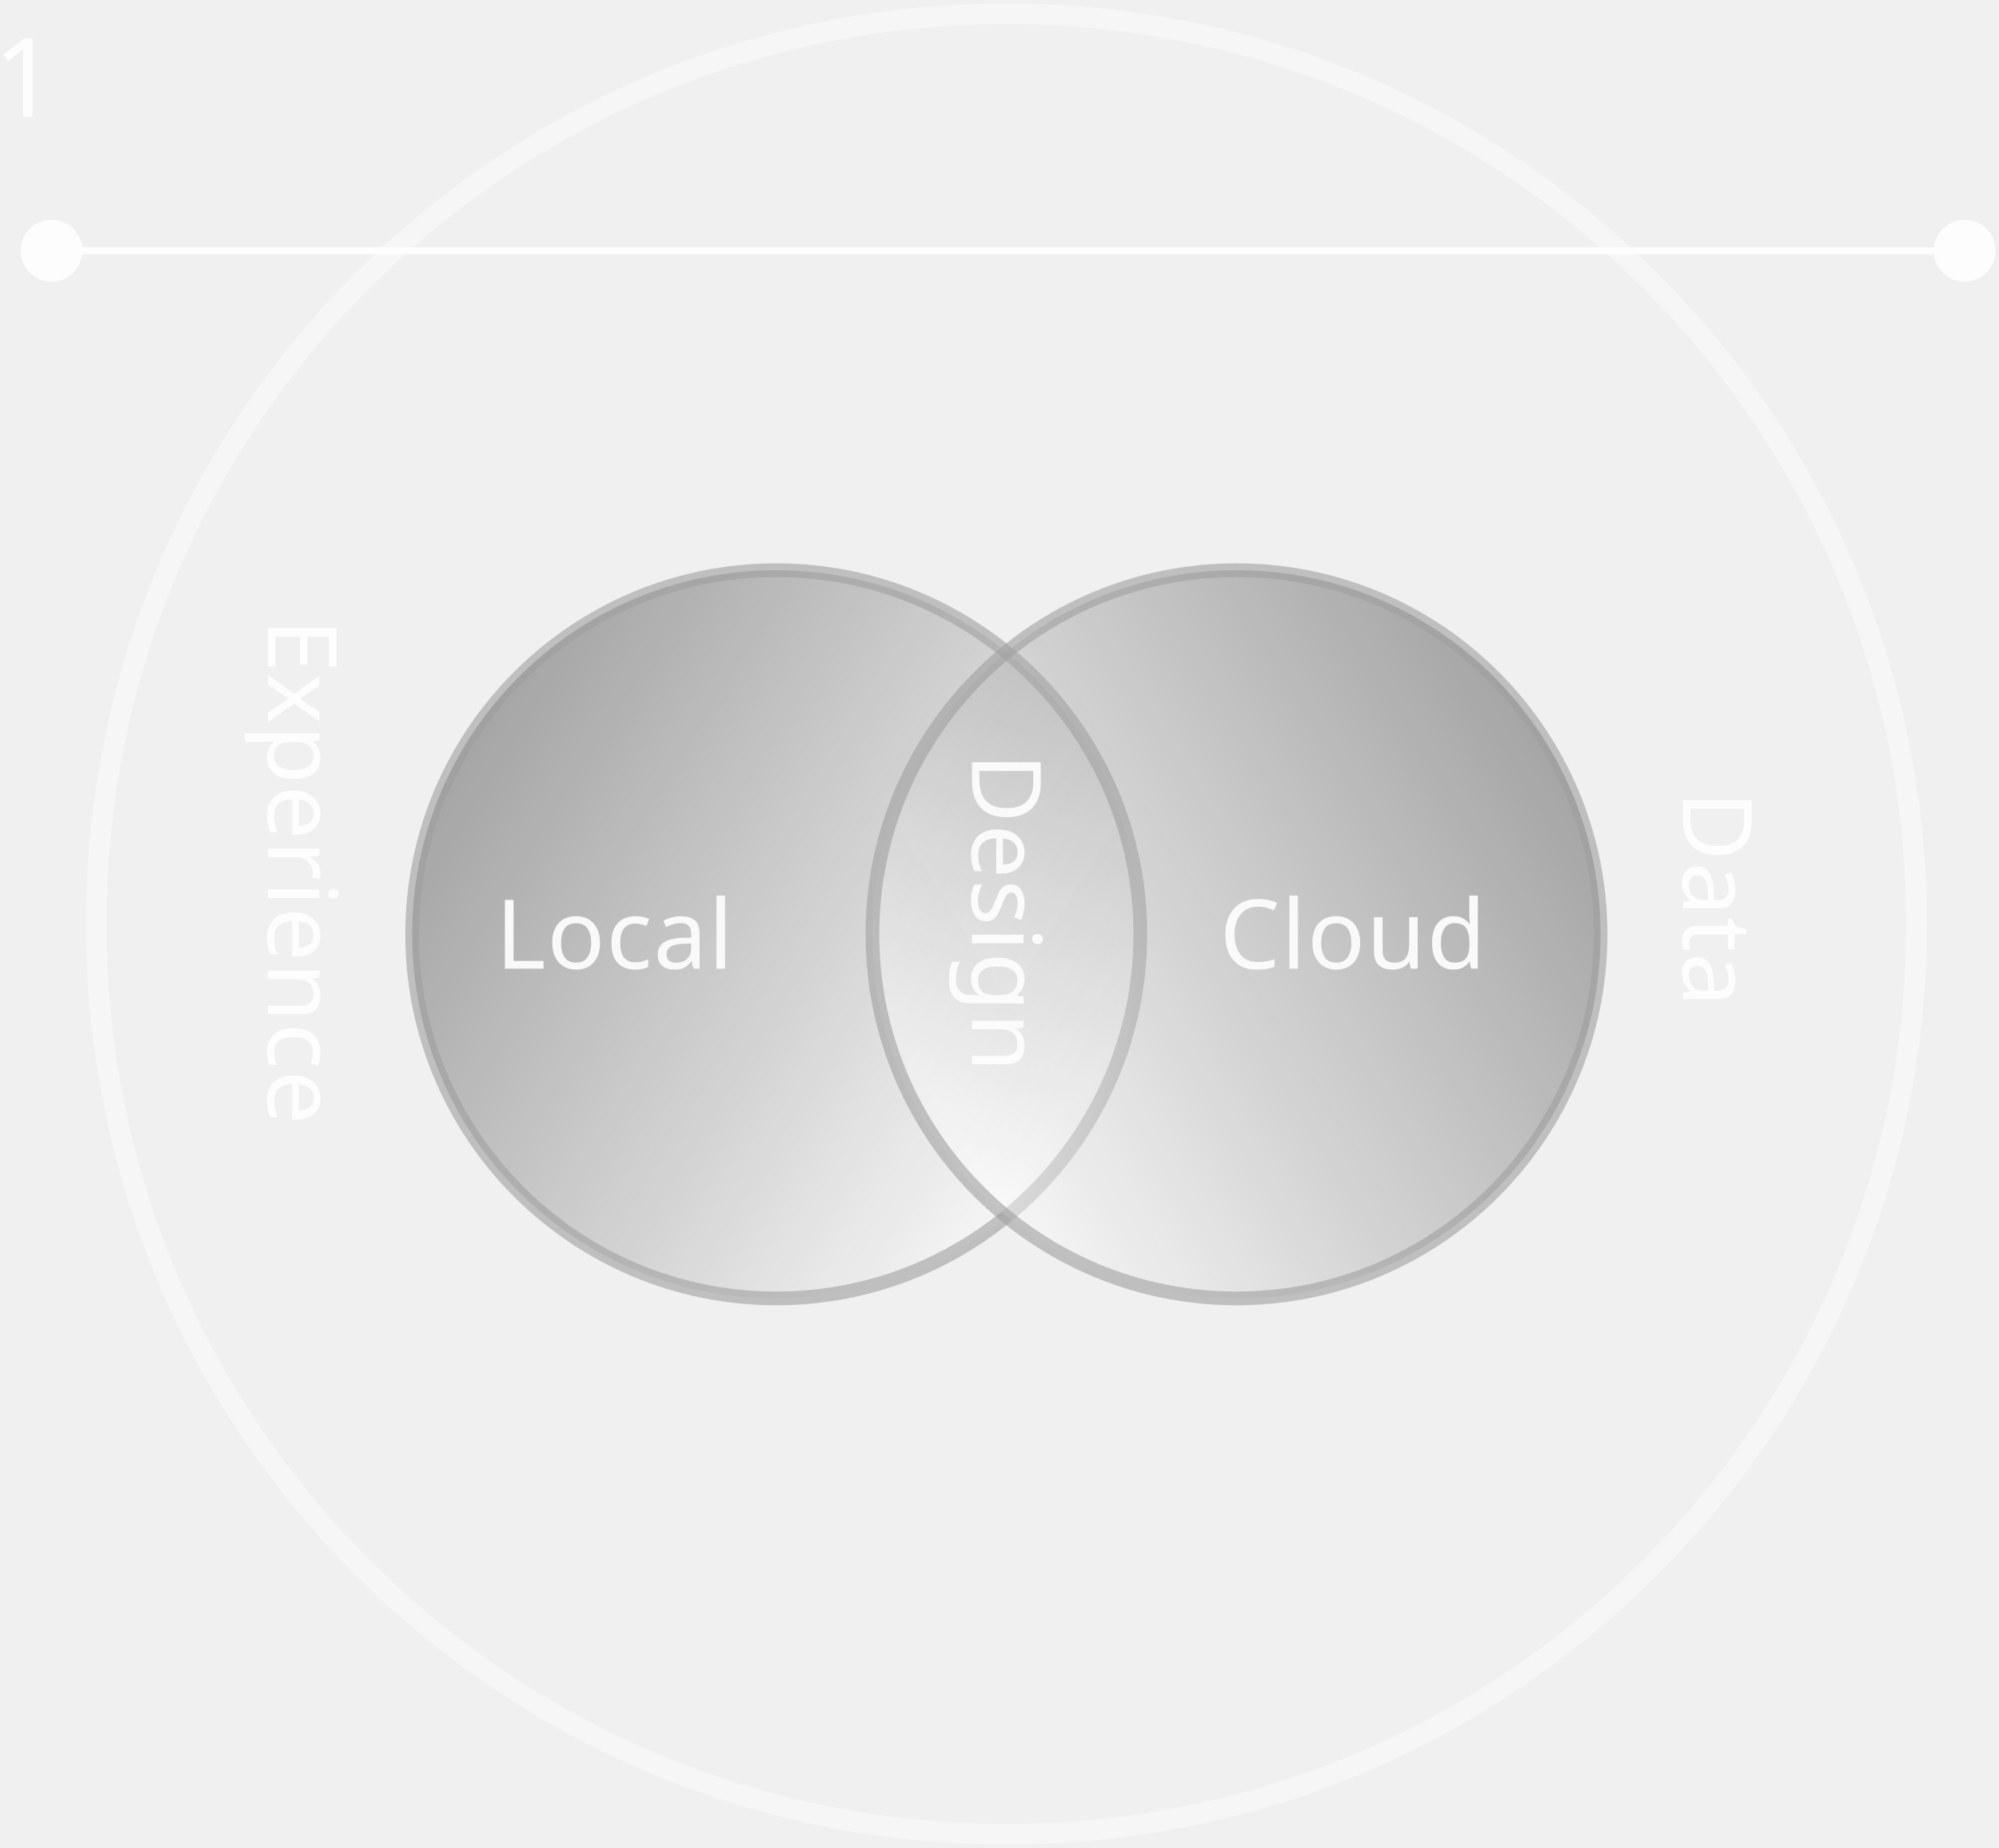
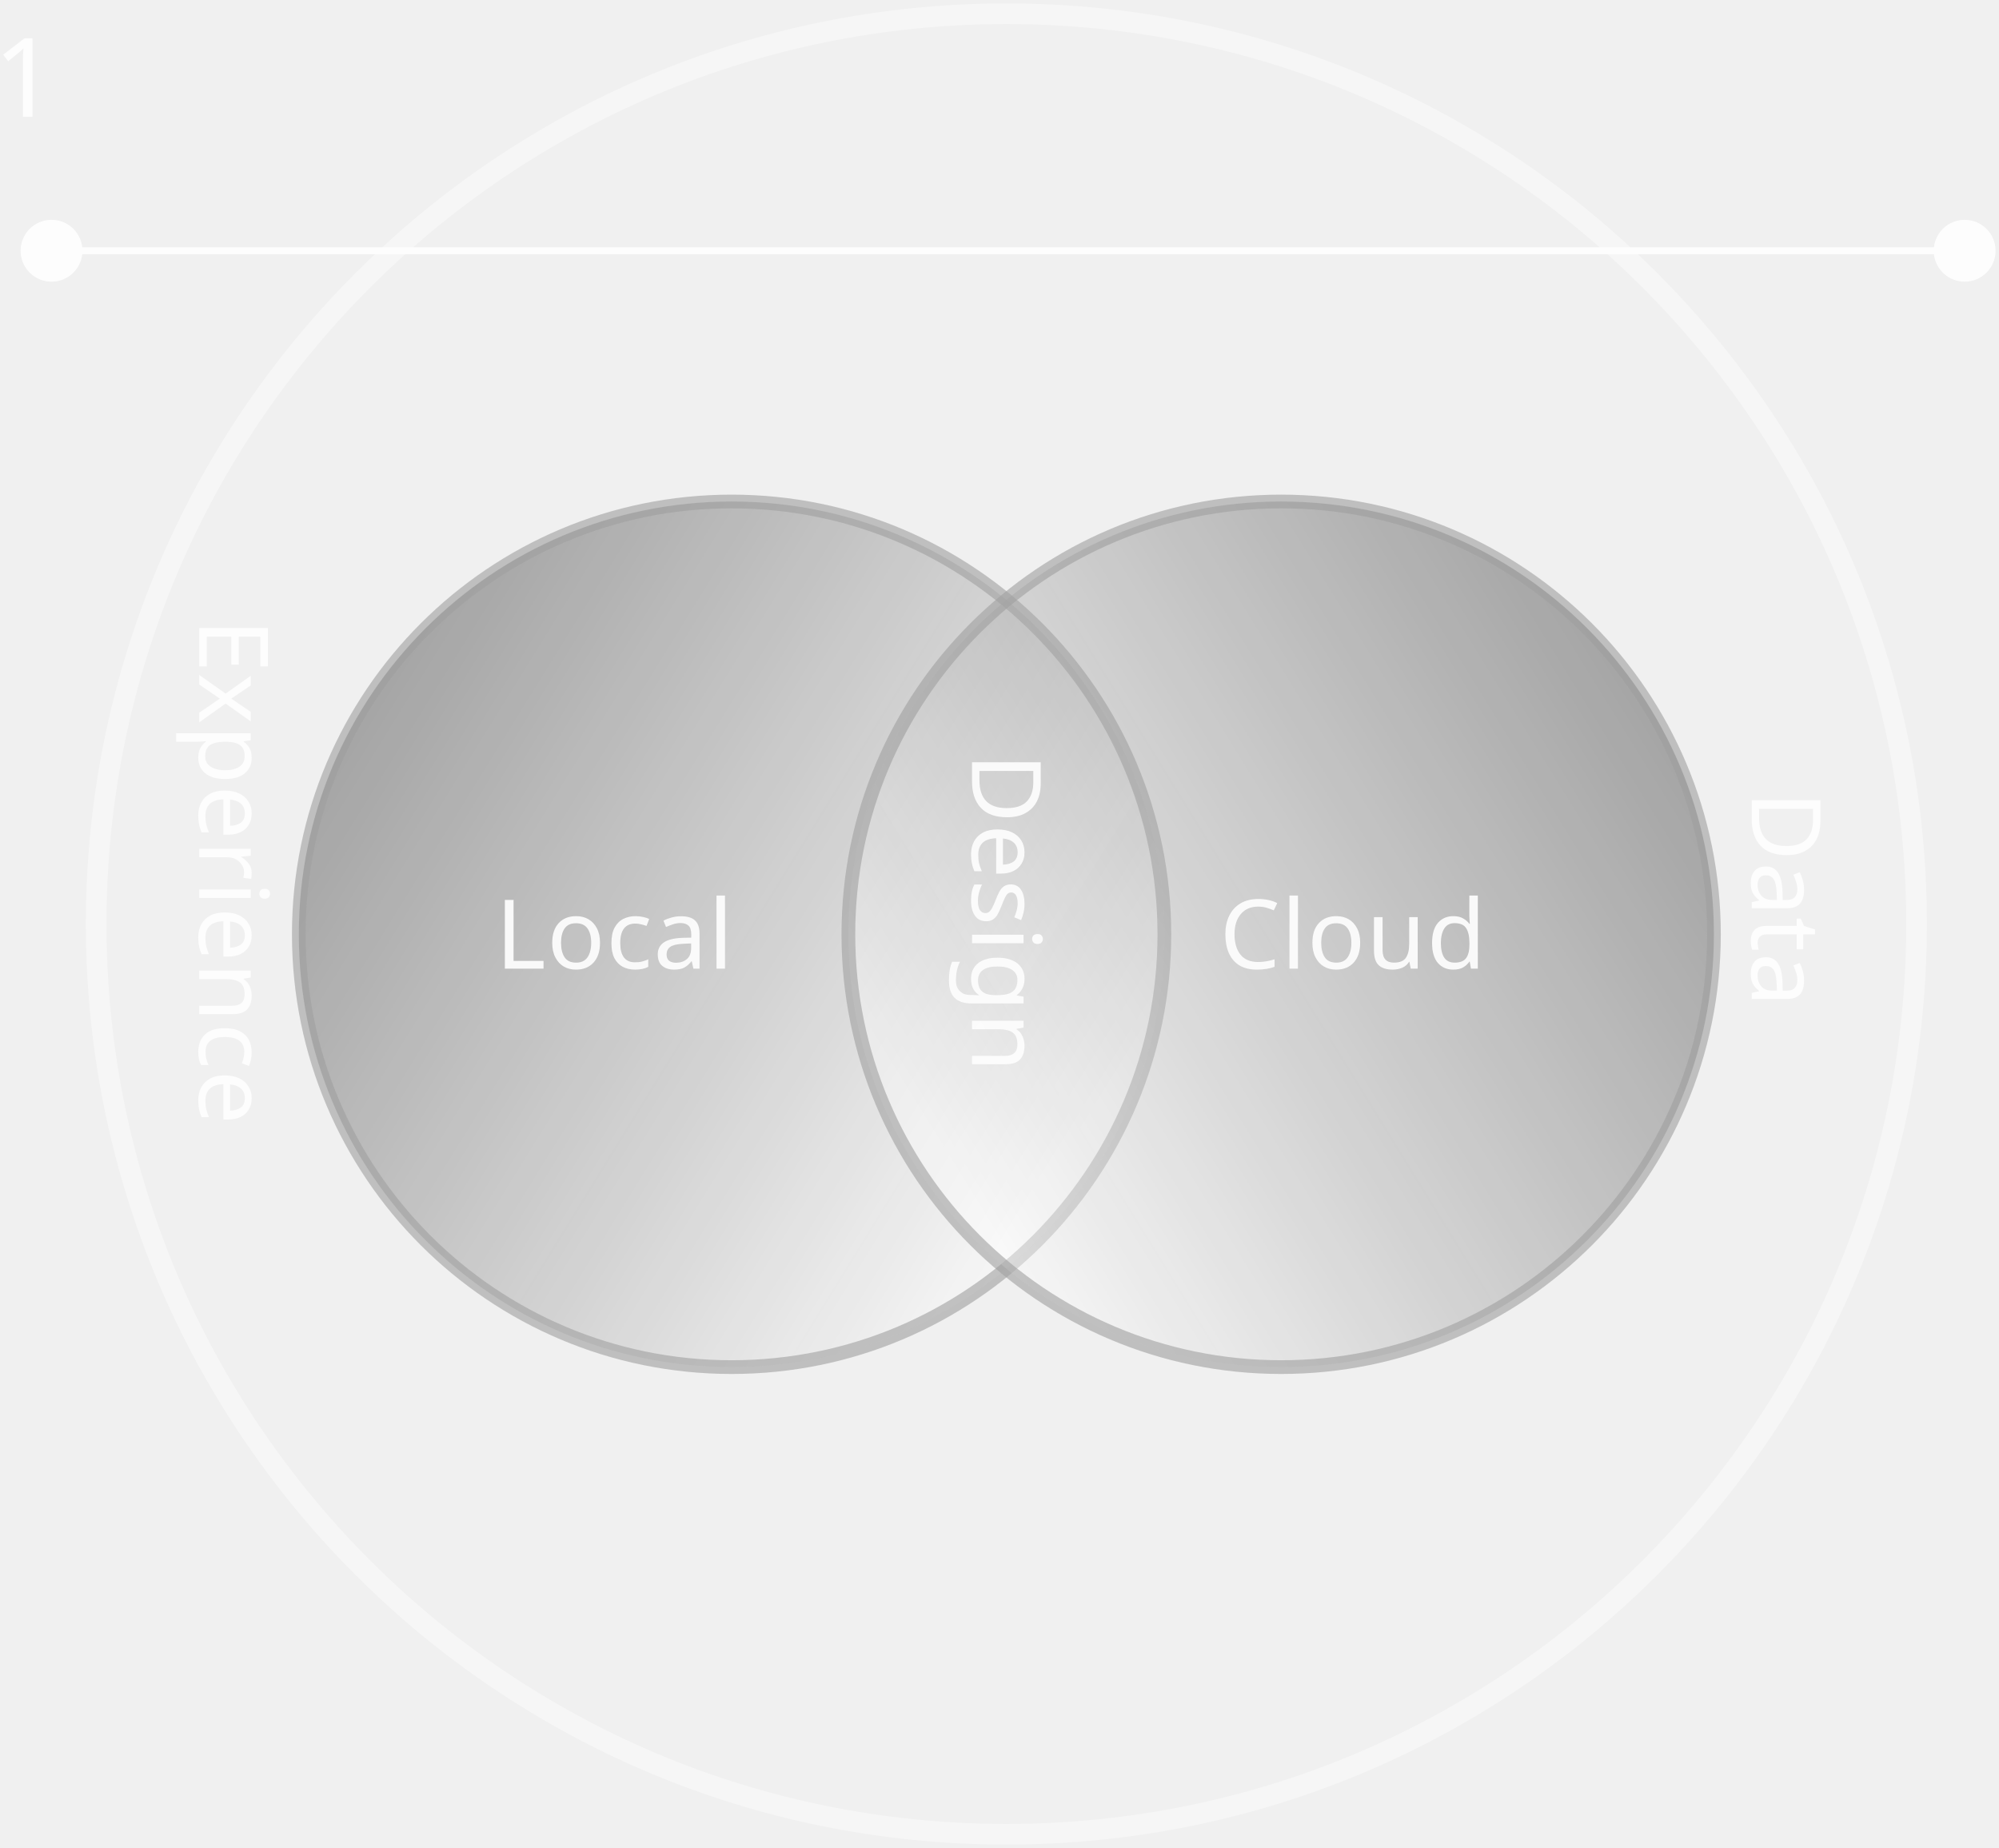
<svg xmlns="http://www.w3.org/2000/svg" width="291px" height="269px" viewBox="0 0 291 269" version="1.1">
  <defs>
    <linearGradient x1="84.549%" y1="83.294%" x2="-7.417%" y2="26.491%" id="linearGradient-1">
      <stop stop-color="#FFFFFF" stop-opacity="0.4" offset="0%" />
      <stop stop-color="#000000" stop-opacity="0.386" offset="100%" />
    </linearGradient>
  </defs>
  <g id="页面2" stroke="none" stroke-width="1" fill="none" fill-rule="evenodd" opacity="0.893">
    <g id="画板备份-4" transform="translate(-153, -99)">
      <g id="4" transform="translate(107, 101)">
        <circle id="椭圆形" stroke-opacity="0.457" stroke="#FFFFFF" stroke-width="3" cx="192.5" cy="132.5" r="132.5" />
-         <g id="编组-3" transform="translate(81, 81)">
-           <g id="编组-2" transform="translate(25, 0)">
-             <circle id="椭圆形" stroke-opacity="0.6" stroke="#979797" stroke-width="2" fill="url(#linearGradient-1)" cx="53" cy="53" r="53" />
-             <circle id="椭圆形备份" stroke-opacity="0.6" stroke="#979797" stroke-width="2" fill="url(#linearGradient-1)" transform="translate(120, 53) scale(-1, 1) translate(-120, -53) " cx="120" cy="53" r="53" />
+         <g id="编组-3" transform="translate(71, 71)">
+           <g id="编组-2" transform="translate(18, 0)">
+             <circle id="椭圆形" stroke-opacity="0.6" stroke="#979797" stroke-width="2" fill="url(#linearGradient-1)" cx="63.5" cy="63" r="63" />
+             <circle id="椭圆形备份" stroke-opacity="0.6" stroke="#979797" stroke-width="2" fill="url(#linearGradient-1)" transform="translate(143.5, 63) scale(-1, 1) translate(-143.5, -63) " cx="143.5" cy="63" r="63" />
            <text id="Local" font-family="FZLTZHK--GBK1-0, FZLanTingHei-DB-GBK" font-size="14" font-weight="normal" letter-spacing="0.15" fill="#FFFFFF" fill-opacity="0.93">
-               <tspan x="12.137" y="58">Local</tspan>
+               <tspan x="29.137" y="68">Local</tspan>
            </text>
-             <text id="Design" transform="translate(86, 53) rotate(90) translate(-86, -53) " font-family="FZLTZHK--GBK1-0, FZLanTingHei-DB-GBK" font-size="14" font-weight="normal" letter-spacing="0.15" fill="#FFFFFF" fill-opacity="0.93">
-               <tspan x="59.602" y="57.5">Design</tspan>
+             <text id="Design" transform="translate(103, 63) rotate(90) translate(-103, -63) " font-family="FZLTZHK--GBK1-0, FZLanTingHei-DB-GBK" font-size="14" font-weight="normal" letter-spacing="0.15" fill="#FFFFFF" fill-opacity="0.93">
+               <tspan x="76.602" y="67.5">Design</tspan>
            </text>
            <text id="Cloud" font-family="FZLTZHK--GBK1-0, FZLanTingHei-DB-GBK" font-size="14" font-weight="normal" letter-spacing="0.15" fill="#FFFFFF" fill-opacity="0.93">
-               <tspan x="117.524" y="58">Cloud</tspan>
+               <tspan x="134.524" y="68">Cloud</tspan>
            </text>
          </g>
-           <text id="Experience" transform="translate(8.5, 50) rotate(90) translate(-8.5, -50) " font-family="FZLTZHK--GBK1-0, FZLanTingHei-DB-GBK" font-size="14" font-weight="normal" letter-spacing="0.15" fill="#FFFFFF" fill-opacity="0.93">
-             <tspan x="-34.44" y="54.5">Experience</tspan>
+           <text id="Experience" transform="translate(8.5, 60) rotate(90) translate(-8.5, -60) " font-family="FZLTZHK--GBK1-0, FZLanTingHei-DB-GBK" font-size="14" font-weight="normal" letter-spacing="0.15" fill="#FFFFFF" fill-opacity="0.93">
+             <tspan x="-34.44" y="64.5">Experience</tspan>
          </text>
-           <text id="Data" transform="translate(214.5, 50) rotate(90) translate(-214.5, -50) " font-family="FZLTZHK--GBK1-0, FZLanTingHei-DB-GBK" font-size="14" font-weight="normal" letter-spacing="0.15" fill="#FFFFFF" fill-opacity="0.93">
-             <tspan x="196.619" y="54.5">Data</tspan>
+           <text id="Data" transform="translate(234.5, 60) rotate(90) translate(-234.5, -60) " font-family="FZLTZHK--GBK1-0, FZLanTingHei-DB-GBK" font-size="14" font-weight="normal" letter-spacing="0.15" fill="#FFFFFF" fill-opacity="0.93">
+             <tspan x="216.619" y="64.5">Data</tspan>
          </text>
        </g>
        <text id="1" font-family="FZLTZHK--GBK1-0, FZLanTingHei-DB-GBK" font-size="16" font-weight="normal" letter-spacing="0.171" fill="#FFFFFF" fill-opacity="0.93">
          <tspan x="45.039" y="15">1</tspan>
        </text>
        <path id="路径-11" d="M57.973,34 L327.527,34 C327.776,31.75 329.684,30 332,30 C334.485,30 336.5,32.015 336.5,34.5 C336.5,36.985 334.485,39 332,39 C329.684,39 327.776,37.25 327.527,35 L57.973,35 C57.724,37.25 55.816,39 53.5,39 C51.015,39 49,36.985 49,34.5 C49,32.015 51.015,30 53.5,30 C55.816,30 57.724,31.75 57.973,34 Z" fill="#FFFFFF" fill-rule="nonzero" />
      </g>
    </g>
  </g>
</svg>
